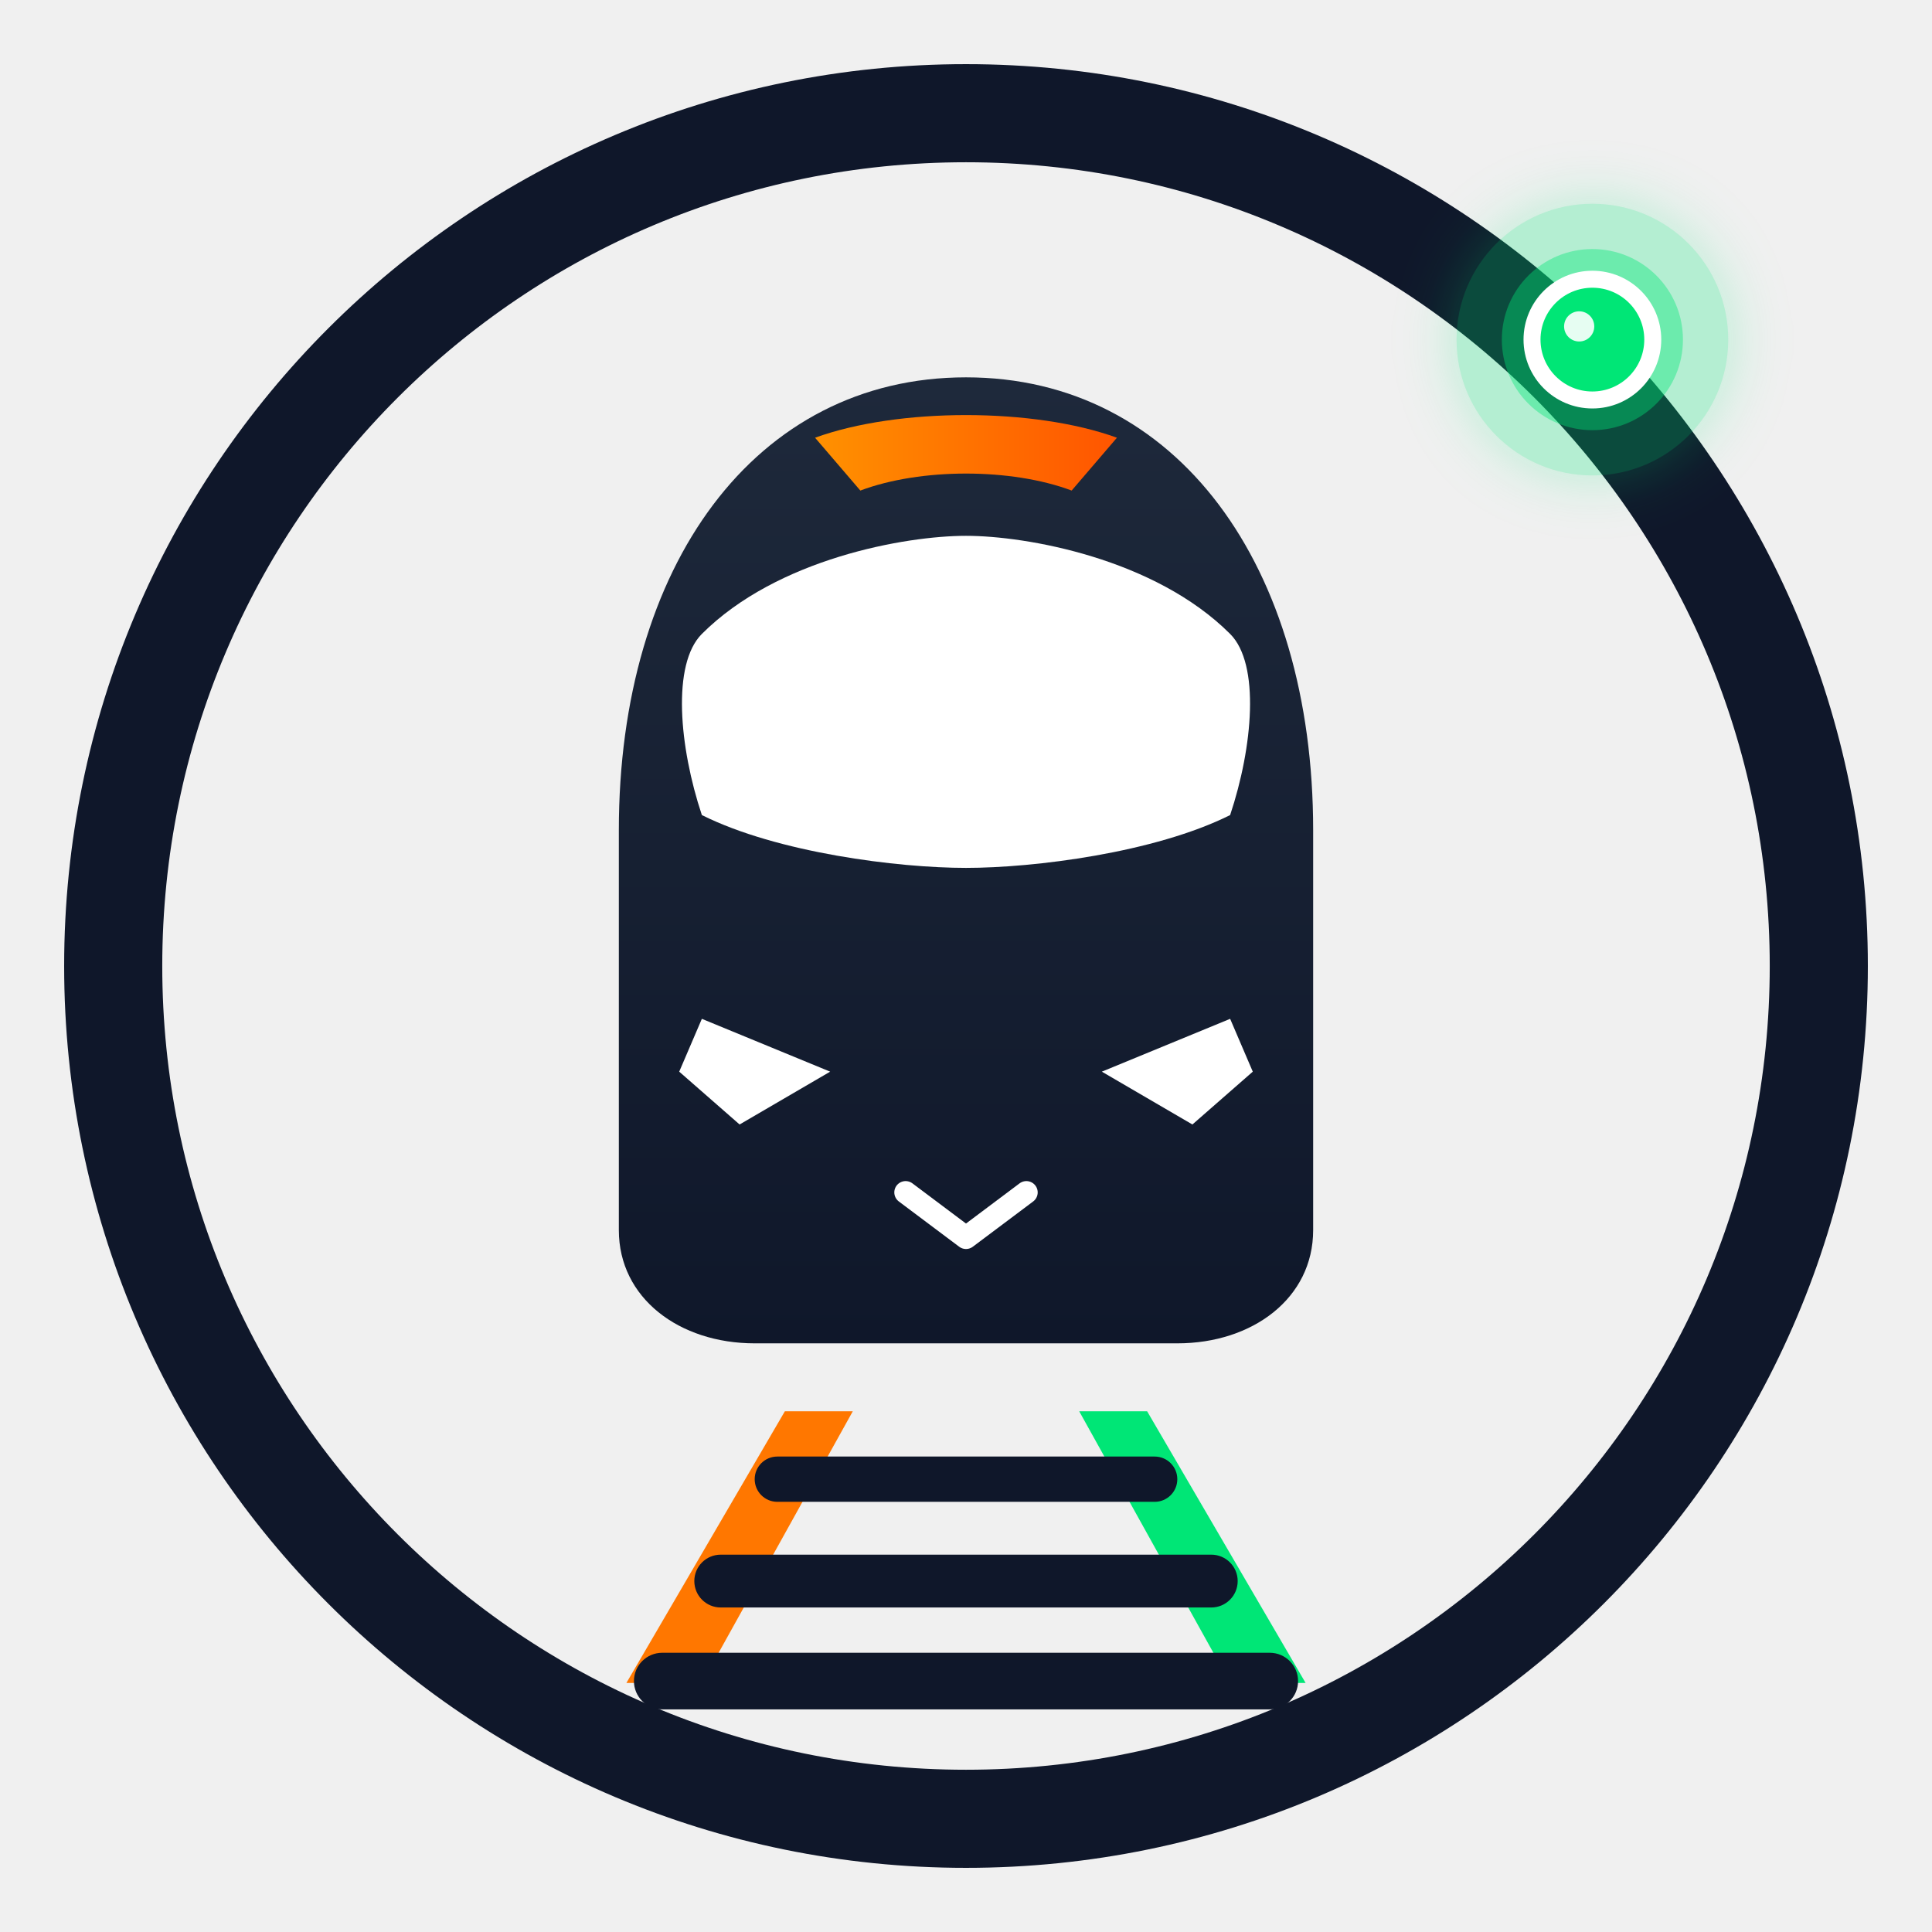
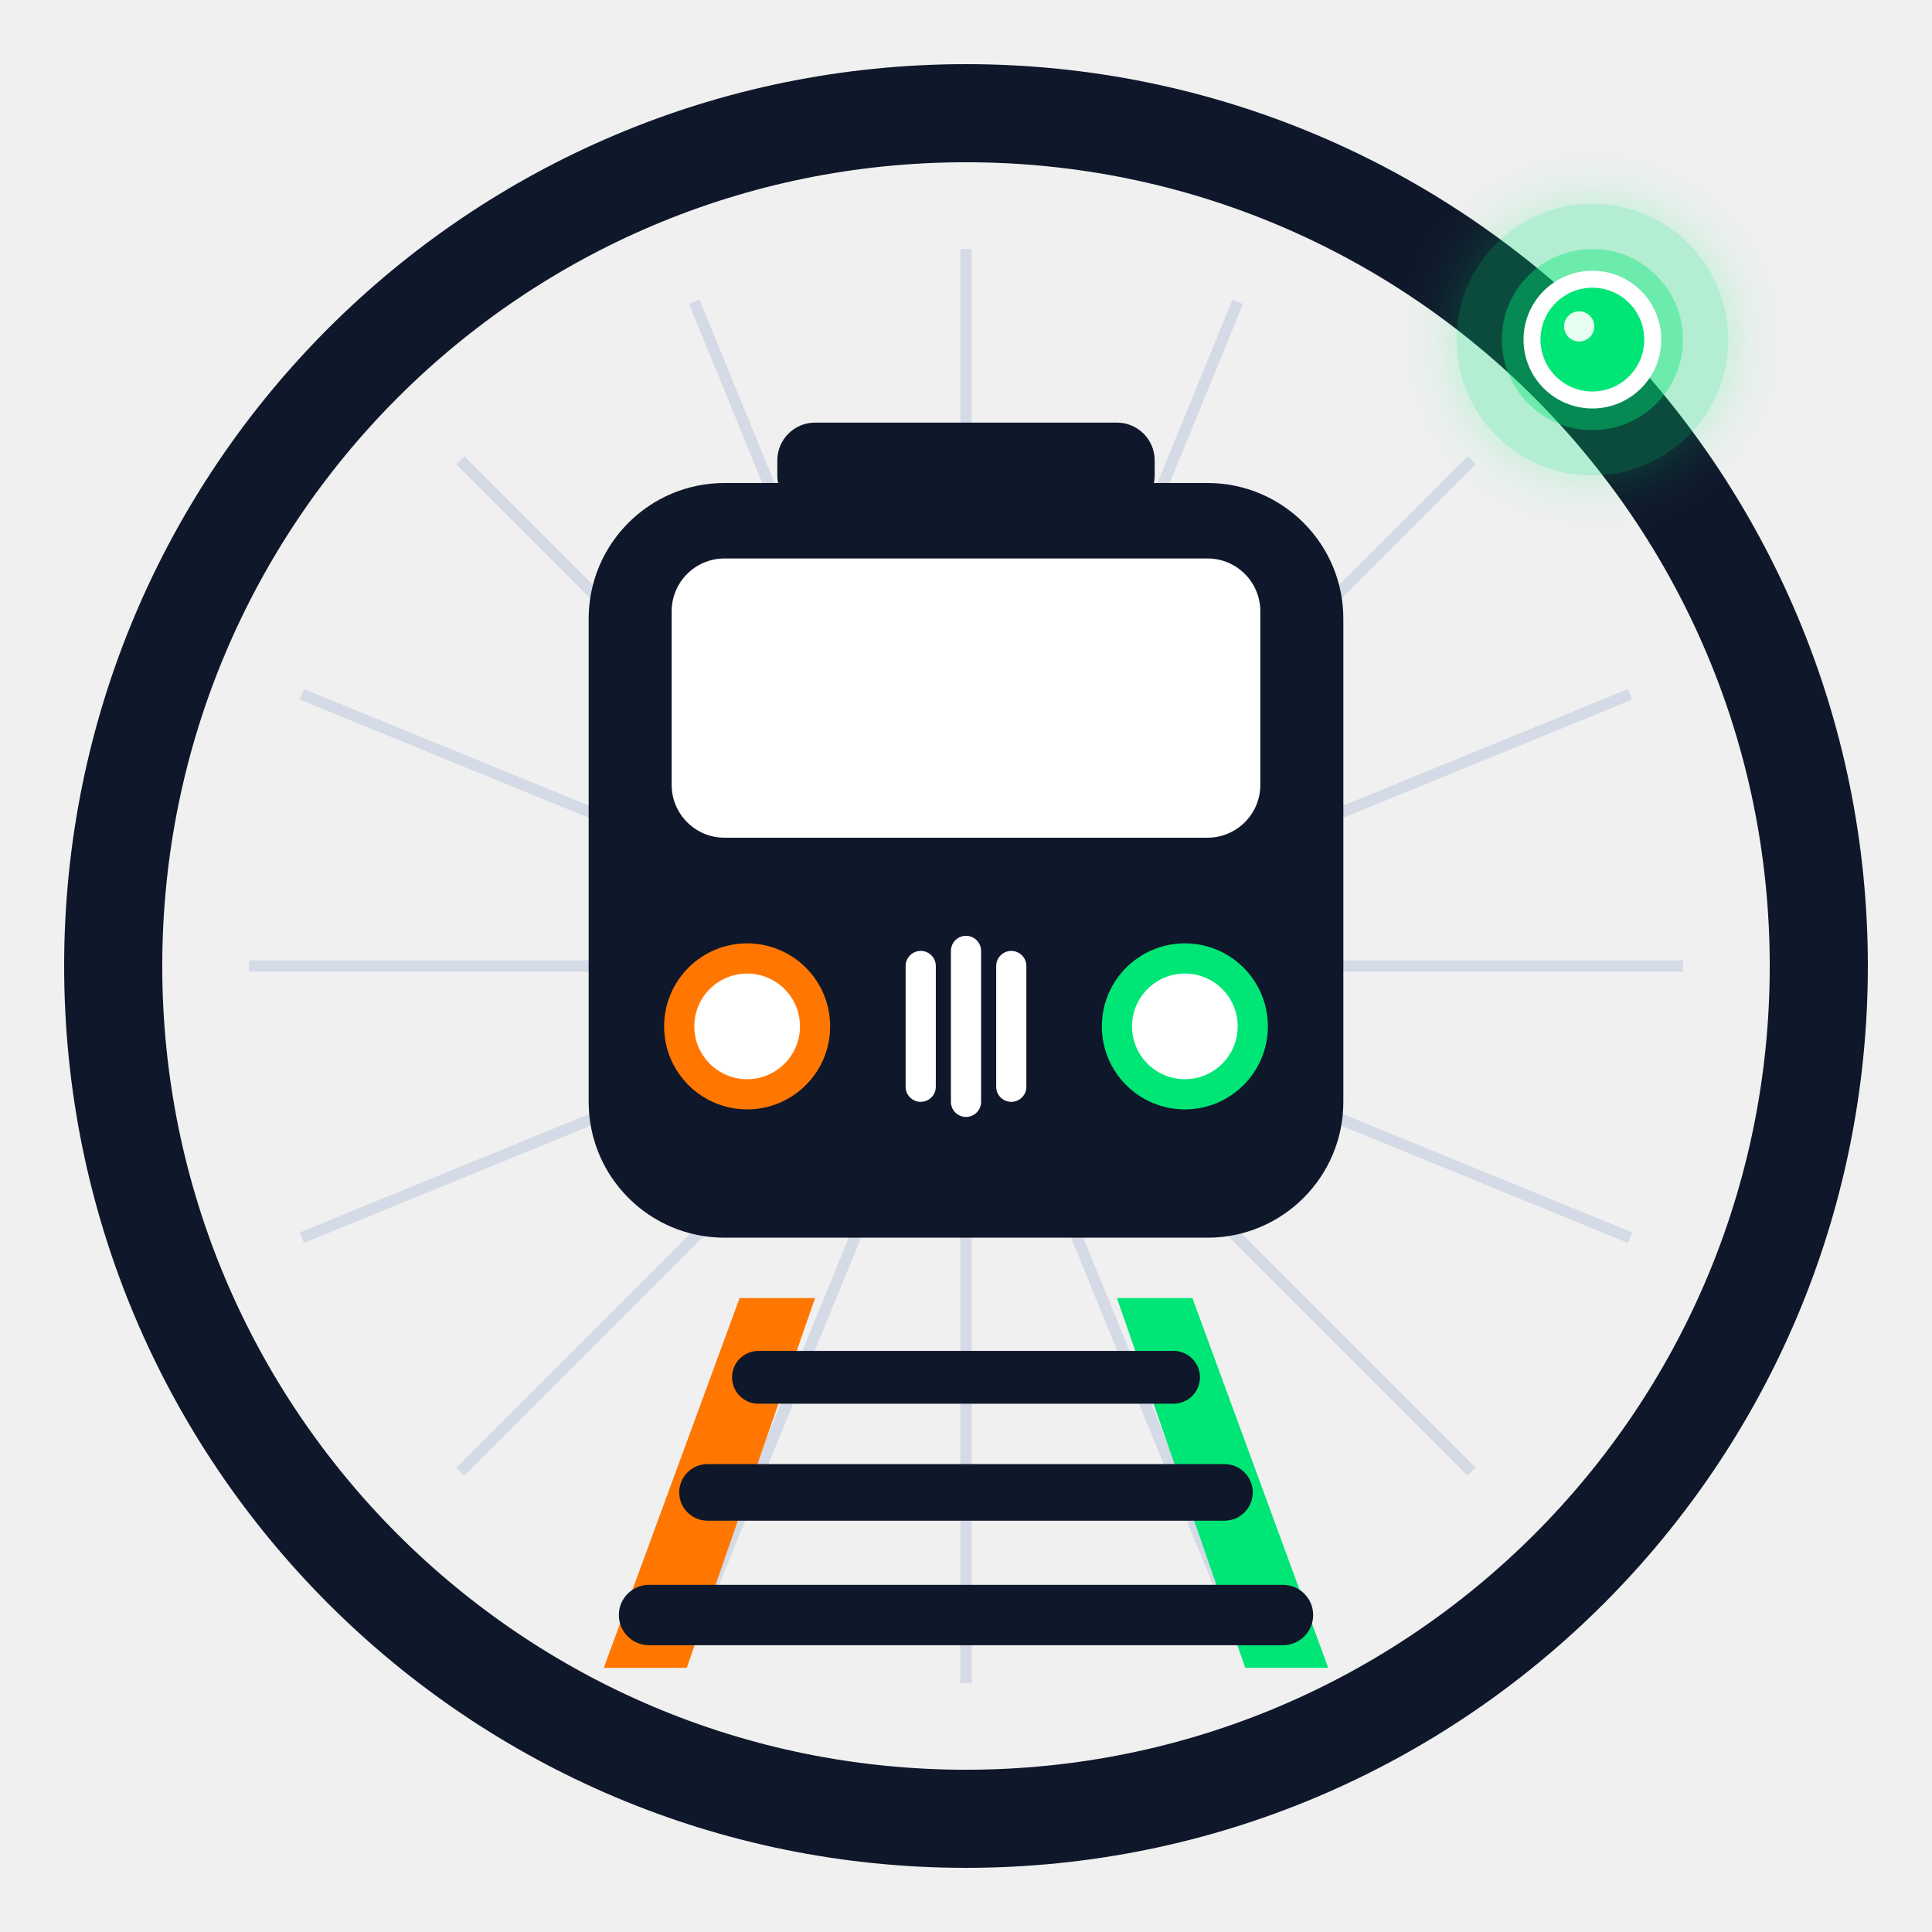
<svg xmlns="http://www.w3.org/2000/svg" viewBox="0 0 512 512" width="100%" height="100%">
  <defs>
    <filter id="glow3" x="-40%" y="-40%" width="180%" height="180%">
      <feGaussianBlur stdDeviation="8" result="blur" />
      <feMerge>
        <feMergeNode in="blur" />
        <feMergeNode in="SourceGraphic" />
      </feMerge>
    </filter>
-     <linearGradient id="saffron3" x1="0%" y1="0%" x2="100%" y2="0%">
-       <stop offset="0%" stop-color="#FF9100" />
-       <stop offset="100%" stop-color="#FF5500" />
-     </linearGradient>
-     <linearGradient id="bodyGrad3" x1="0%" y1="0%" x2="0%" y2="100%">
-       <stop offset="0%" stop-color="#1E293B" />
-       <stop offset="100%" stop-color="#0F172A" />
-     </linearGradient>
  </defs>
  <circle cx="256" cy="256" r="226" fill="none" stroke="#0F172A" stroke-width="26" />
-   <path d="M 256 100             C 200 100, 164 150, 164 220             L 164 326             C 164 344, 180 356, 200 356             L 312 356             C 332 356, 348 344, 348 326             L 348 220             C 348 150, 312 100, 256 100 Z" fill="url(#bodyGrad3)" />
-   <path d="M 216 116 C 238 108, 274 108, 296 116 L 284 130 C 268 124, 244 124, 228 130 Z" fill="url(#saffron3)" />
-   <path d="M 186 168             C 206 148, 240 142, 256 142             C 272 142, 306 148, 326 168             C 334 176, 332 198, 326 216             C 306 226, 274 230, 256 230             C 238 230, 206 226, 186 216             C 180 198, 178 176, 186 168 Z" fill="#FFFFFF" />
-   <polygon points="186,270 220,284 196,298 180,284" fill="#FFFFFF" />
-   <polygon points="326,270 292,284 316,298 332,284" fill="#FFFFFF" />
-   <path d="M 240 316 L 256 328 L 272 316" fill="none" stroke="#FFFFFF" stroke-width="6" stroke-linecap="round" stroke-linejoin="round" />
-   <polygon points="208,374 226,374 186,446 166,446" fill="#FF7700" />
-   <polygon points="286,374 304,374 346,446 326,446" fill="#00E676" />
-   <rect x="200" y="386" width="112" height="12" rx="6" fill="#0F172A" />
-   <rect x="184" y="412" width="144" height="14" rx="7" fill="#0F172A" />
-   <rect x="168" y="438" width="176" height="15" rx="7.5" fill="#0F172A" />
+   <g transform="translate(256, 256)" opacity="0.12" stroke="#003399" stroke-width="3">
+     <line x1="0" y1="-190" x2="0" y2="190" />
+     <line x1="-190" y1="0" x2="190" y2="0" />
+     <line x1="-134" y1="-134" x2="134" y2="134" />
+     <line x1="-134" y1="134" x2="134" y2="-134" />
+     <line x1="-72" y1="-176" x2="72" y2="176" />
+     <line x1="-176" y1="-72" x2="176" y2="72" />
+     <line x1="-72" y1="176" x2="72" y2="-176" />
+     <line x1="-176" y1="72" x2="176" y2="-72" />
+   </g>
+   <rect x="206" y="112" width="100" height="24" rx="10" fill="#0F172A" />
+   <rect x="156" y="128" width="200" height="200" rx="36" fill="#0F172A" />
+   <rect x="178" y="148" width="156" height="74" rx="14" fill="#FFFFFF" />
+   <circle cx="198" cy="272" r="22" fill="#FF7700" />
+   <circle cx="198" cy="272" r="14" fill="#FFFFFF" />
+   <circle cx="314" cy="272" r="22" fill="#00E676" />
+   <circle cx="314" cy="272" r="14" fill="#FFFFFF" />
+   <rect x="240" y="252" width="8" height="40" rx="4" fill="#FFFFFF" />
+   <rect x="252" y="248" width="8" height="48" rx="4" fill="#FFFFFF" />
+   <rect x="264" y="252" width="8" height="40" rx="4" fill="#FFFFFF" />
+   <polygon points="196,344 216,344 182,442 160,442" fill="#FF7700" />
+   <polygon points="296,344 316,344 352,442 330,442" fill="#00E676" />
+   <rect x="194" y="358" width="124" height="14" rx="7" fill="#0F172A" />
+   <rect x="180" y="388" width="152" height="15" rx="7.5" fill="#0F172A" />
+   <rect x="164" y="420" width="184" height="16" rx="8" fill="#0F172A" />
  <g transform="translate(422, 90)">
    <circle cx="0" cy="0" r="36" fill="#00E676" opacity="0.25" filter="url(#glow3)" />
    <circle cx="0" cy="0" r="24" fill="#00E676" opacity="0.4" />
    <circle cx="0" cy="0" r="16" fill="#00E676" stroke="#FFFFFF" stroke-width="4.5" />
    <circle cx="-3.5" cy="-3.5" r="4" fill="#FFFFFF" opacity="0.9" />
  </g>
</svg>
